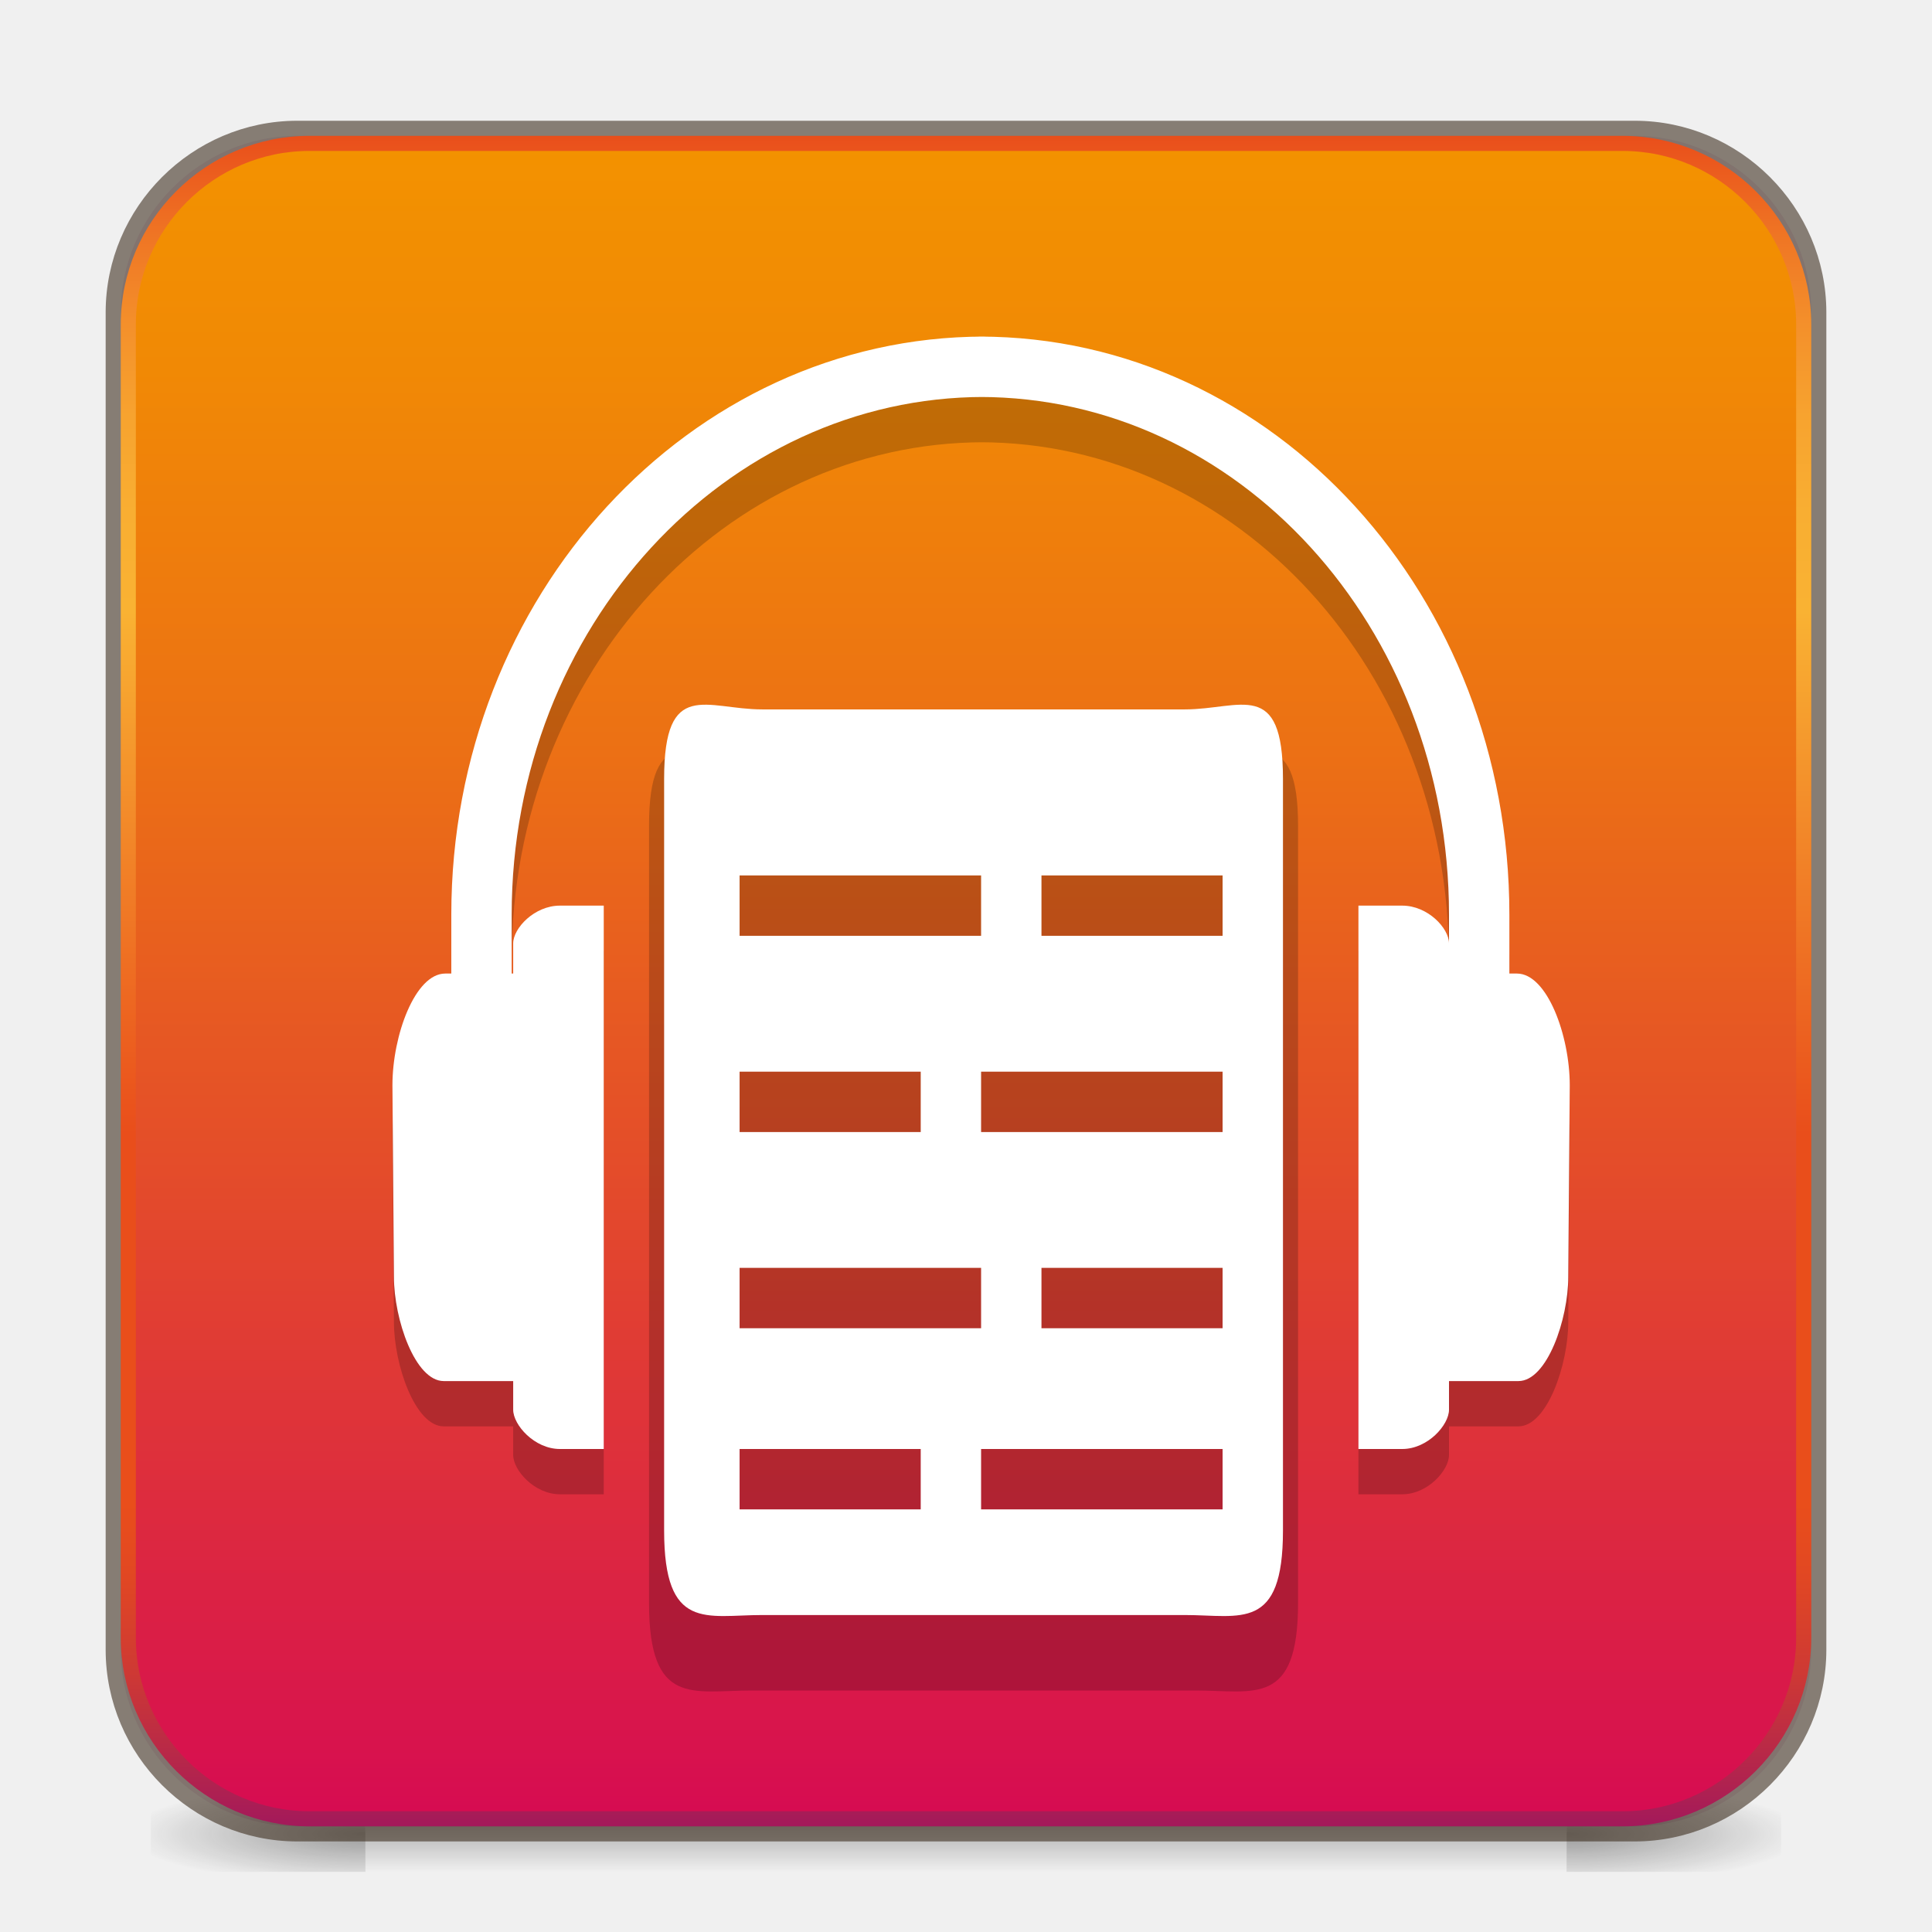
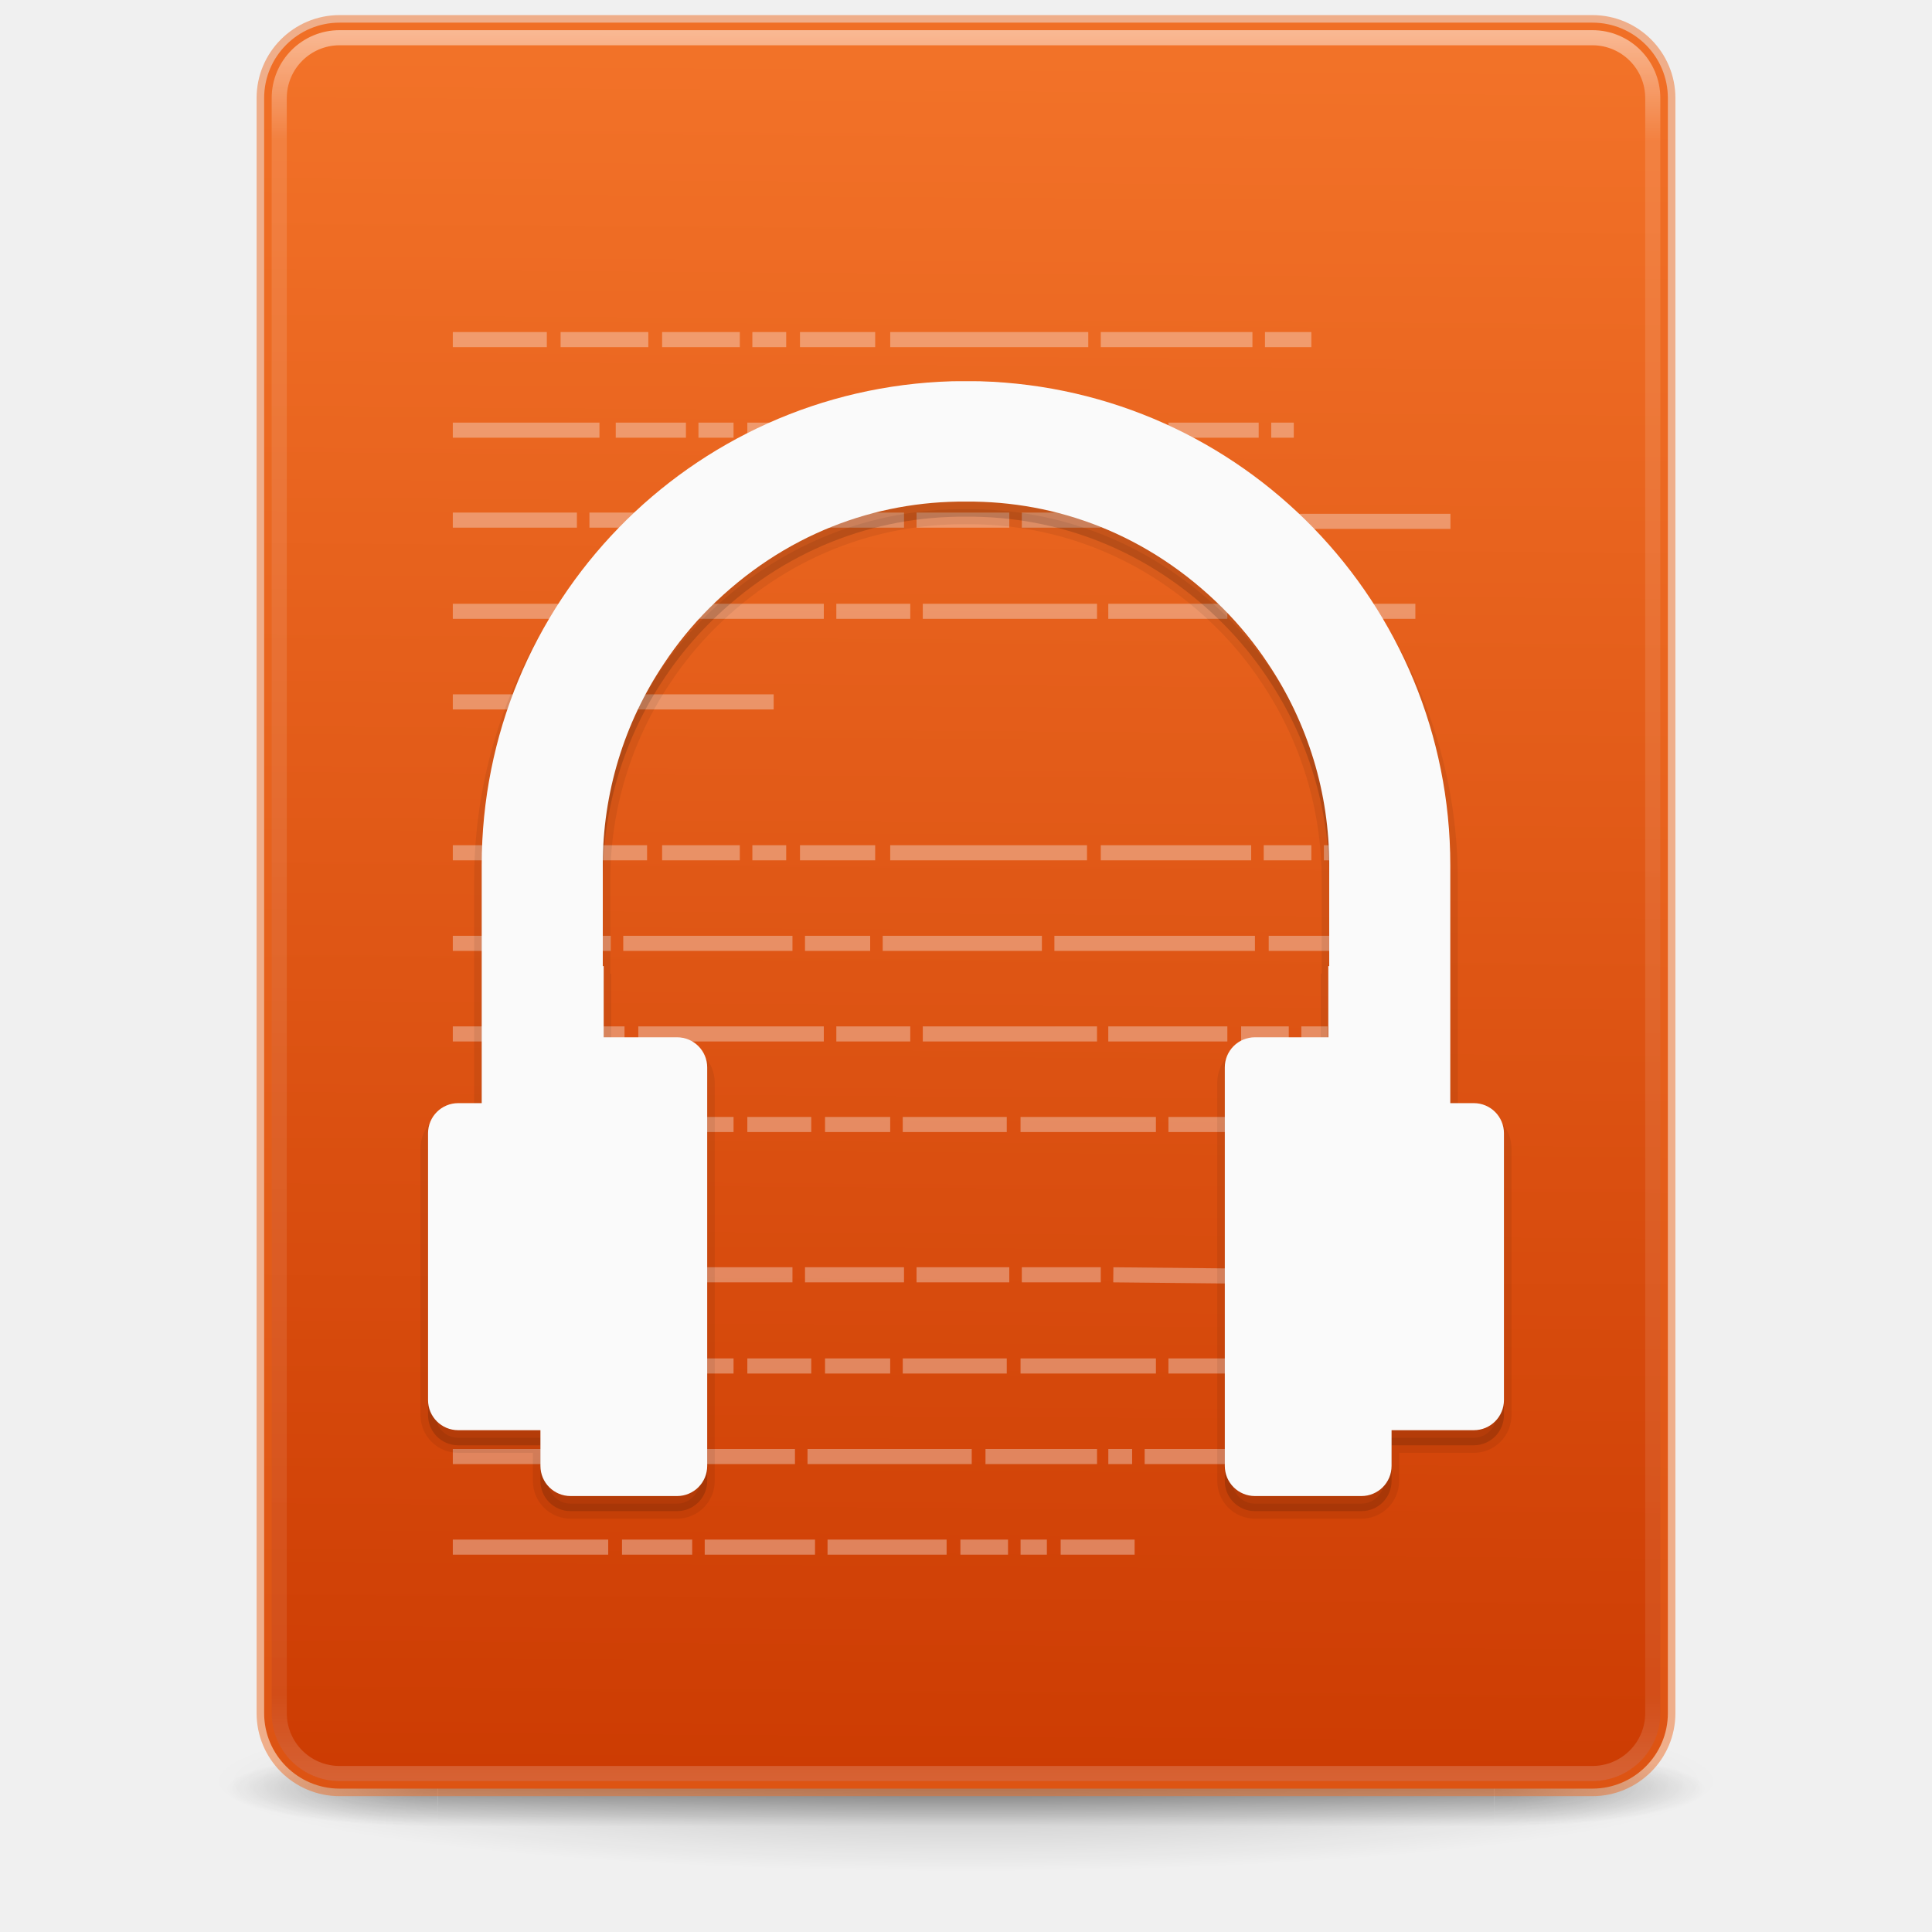
- <svg xmlns="http://www.w3.org/2000/svg" version="1.1" id="Layer_2" x="0px" y="0px" width="128px" height="128px" viewBox="0 0 128 128" enable-background="new 0 0 128 128" xml:space="preserve">
-   <g id="Drop_Shadow" transform="matrix(1.052632,0,0,1.285713,-1.263158,-13.42854)" opacity="0.4">
-     <radialGradient id="rect2801_1_" cx="-483.074" cy="453.211" r="2.499" gradientTransform="matrix(5.9947 0 0 1.0551 2995.665 -373.2321)" gradientUnits="userSpaceOnUse">
-       <stop offset="0" style="stop-color:#181818" />
-       <stop offset="1" style="stop-color:#181818;stop-opacity:0" />
-     </radialGradient>
-     <rect id="rect2801" x="99.8" y="103" fill="url(#rect2801_1_)" width="13.5" height="3.9" />
-     <radialGradient id="rect2_1_" cx="-870.38" cy="-351.344" r="2.499" gradientTransform="matrix(-5.9947 0 0 -1.0551 -5193.468 -265.7603)" gradientUnits="userSpaceOnUse">
-       <stop offset="0" style="stop-color:#181818" />
-       <stop offset="1" style="stop-color:#181818;stop-opacity:0" />
-     </radialGradient>
-     <rect id="rect2" x="10.7" y="103" fill="url(#rect2_1_)" width="13.5" height="3.9" />
-     <linearGradient id="rect1_1_" gradientUnits="userSpaceOnUse" x1="-271.532" y1="616.247" x2="-271.532" y2="609.218" gradientTransform="matrix(2.9917 0 0 0.9184 874.3348 -459.0532)">
-       <stop offset="0" style="stop-color:#181818;stop-opacity:0" />
-       <stop offset="0.5" style="stop-color:#181818" />
-       <stop offset="1" style="stop-color:#181818;stop-opacity:0" />
+ <svg xmlns="http://www.w3.org/2000/svg" xmlns:xlink="http://www.w3.org/1999/xlink" width="128" height="128" id="svg2" version="1.1">
+   <defs id="defs4">
+     <linearGradient id="linearGradient899">
+       <stop offset="0" style="stop-color:#f282f1;stop-opacity:1" id="stop1192" />
+       <stop offset="1" style="stop-color:#a56de2;stop-opacity:1" id="stop1194" />
    </linearGradient>
-     <rect id="rect1" x="24.2" y="103" fill="url(#rect1_1_)" width="75.6" height="3.9" />
+     <linearGradient id="linearGradient6420">
+       <stop style="stop-color:#000000;stop-opacity:1;" offset="0" id="stop6422" />
+       <stop style="stop-color:#000000;stop-opacity:0;" offset="1" id="stop6424" />
+     </linearGradient>
+     <linearGradient id="linearGradient3688-166-749-654">
+       <stop id="stop3088" style="stop-color:#181818;stop-opacity:1" offset="0" />
+       <stop id="stop3090" style="stop-color:#181818;stop-opacity:0" offset="1" />
+     </linearGradient>
+     <linearGradient id="linearGradient3702-501-757-795">
+       <stop id="stop3100" style="stop-color:#181818;stop-opacity:0" offset="0" />
+       <stop id="stop3102" style="stop-color:#181818;stop-opacity:1" offset="0.5" />
+       <stop id="stop3104" style="stop-color:#181818;stop-opacity:0" offset="1" />
+     </linearGradient>
+     <radialGradient r="2.5" fy="43.5" fx="4.993" cy="43.5" cx="4.993" gradientTransform="matrix(1.974098,0,0,1.4,26.45127,-17.40253)" gradientUnits="userSpaceOnUse" id="radialGradient3946" xlink:href="#linearGradient3688-166-749-654" />
+     <radialGradient r="2.5" fy="43.5" fx="4.993" cy="43.5" cx="4.993" gradientTransform="matrix(1.974098,0,0,1.4,-21.54873,-104.3975)" gradientUnits="userSpaceOnUse" id="radialGradient3948" xlink:href="#linearGradient3688-166-749-654" />
+     <linearGradient gradientTransform="matrix(0.8796297,0,0,1,2.888892,-0.00253193)" y2="39.999" x2="25.058" y1="47.028" x1="25.058" gradientUnits="userSpaceOnUse" id="linearGradient3950" xlink:href="#linearGradient3702-501-757-795" />
+     <radialGradient r="35.338" fy="93.468" fx="-4.029" cy="93.468" cx="-4.029" gradientTransform="matrix(1.414902,0,0,0.1697883,69.70032,102.1314)" gradientUnits="userSpaceOnUse" id="radialGradient3976" xlink:href="#linearGradient6420" />
+     <linearGradient y2="48.535" x2="24" y1="6.04" x1="24" gradientTransform="matrix(2.72973,0,0,2.72973,-14.51351,-14.51349)" gradientUnits="userSpaceOnUse" id="linearGradient3965" xlink:href="#linearGradient3924" />
+     <linearGradient id="linearGradient3924">
+       <stop offset="0" style="stop-color:#ffffff;stop-opacity:1" id="stop3926" />
+       <stop offset="0.063" style="stop-color:#ffffff;stop-opacity:0.235" id="stop3928" />
+       <stop offset="0.951" style="stop-color:#ffffff;stop-opacity:0.157" id="stop3930" />
+       <stop offset="1" style="stop-color:#ffffff;stop-opacity:0.392" id="stop3932" />
+     </linearGradient>
+     <linearGradient y2="124.112" x2="200.664" y1="6.027" x1="201.477" gradientTransform="translate(-137.4774,-4.527002)" gradientUnits="userSpaceOnUse" id="linearGradient910" xlink:href="#linearGradient899-4" />
+     <linearGradient id="linearGradient899-4">
+       <stop id="stop895" style="stop-color:#f37329;stop-opacity:1" offset="0" />
+       <stop id="stop897" style="stop-color:#cc3b02;stop-opacity:1" offset="1" />
+     </linearGradient>
+     <linearGradient gradientUnits="userSpaceOnUse" y2="119" x2="32" y1="1" x1="32" id="linearGradient904" xlink:href="#linearGradient902" gradientTransform="translate(-7)" />
+     <linearGradient id="linearGradient902">
+       <stop id="stop898" offset="0" style="stop-color:#770087;stop-opacity:1;" />
+       <stop id="stop900" offset="1" style="stop-color:#452981;stop-opacity:1" />
+     </linearGradient>
+     <linearGradient gradientTransform="matrix(1.832495,0,0,1.843915,-232.1758,-3.442198)" gradientUnits="userSpaceOnUse" xlink:href="#linearGradient5803" id="linearGradient5228-5" y2="55.015" x2="167.983" y1="10.002" x1="167.983" />
+     <linearGradient id="linearGradient5803">
+       <stop offset="0" style="stop-color:#ffffff;stop-opacity:1" id="stop5805" />
+       <stop offset="1" style="stop-color:#fafafa;stop-opacity:1" id="stop5807" />
+     </linearGradient>
+   </defs>
+   <flowRoot style="font-style:normal;font-weight:normal;font-size:40px;line-height:1.25;font-family:sans-serif;letter-spacing:0px;word-spacing:0px;fill:#000000;fill-opacity:1;stroke:none" id="flowRoot81" xml:space="preserve">
+     <flowRegion id="flowRegion83">
+       <rect y="-10.609" x="-189.295" height="581.072" width="281.614" id="rect85" />
+     </flowRegion>
+     <flowPara id="flowPara87" />
+   </flowRoot>
+   <g id="Layer_3" transform="translate(152.731,-15.35373)" />
+   <g id="layer1" />
+   <g id="layer2">
+     <path d="m 114,118.001 a 50,6 0 0 1 -100,0 50,6 0 1 1 100,0 z" id="path3041" style="color:#000000;display:inline;overflow:visible;visibility:visible;opacity:0.2;fill:url(#radialGradient3976);fill-opacity:1;fill-rule:nonzero;stroke:none;stroke-width:1;marker:none;enable-background:accumulate" />
+     <g transform="matrix(2.699999,0,0,0.5555561,-0.800009,94.89055)" id="g2036" style="display:inline">
+       <g transform="matrix(1.052632,0,0,1.285713,-1.263158,-13.42854)" id="g3712" style="opacity:0.4">
+         <rect width="4.926" height="7" x="36.315" y="39.997" id="rect2801-3" style="fill:url(#radialGradient3946);fill-opacity:1;stroke:none;stroke-width:1" />
+         <rect width="4.926" height="7" x="-11.685" y="-46.997" transform="scale(-1)" id="rect3696-6" style="fill:url(#radialGradient3948);fill-opacity:1;stroke:none;stroke-width:1" />
+         <rect width="24.63" height="7" x="11.685" y="39.997" id="rect3700-7" style="fill:url(#linearGradient3950);fill-opacity:1;stroke:none;stroke-width:1" />
+       </g>
+     </g>
+     <rect width="93" height="117" rx="5" ry="5" x="17.5" y="1.5" id="rect4897" style="opacity:1;vector-effect:none;fill:url(#linearGradient910);fill-opacity:1;stroke:none;stroke-width:1;stroke-linecap:butt;stroke-linejoin:miter;stroke-miterlimit:4;stroke-dasharray:none;stroke-dashoffset:0;stroke-opacity:1" />
+     <rect style="opacity:0.5;vector-effect:none;fill:none;fill-opacity:1;stroke:#ee6c24;stroke-width:1;stroke-linecap:butt;stroke-linejoin:miter;stroke-miterlimit:4;stroke-dasharray:none;stroke-dashoffset:0;stroke-opacity:1" id="rect3993" y="1.5" x="17.5" ry="5" rx="5" height="117" width="93" />
+     <rect style="opacity:0.5;vector-effect:none;fill:none;fill-opacity:1;stroke:url(#linearGradient3965);stroke-width:1;stroke-linecap:round;stroke-linejoin:round;stroke-miterlimit:4;stroke-dasharray:none;stroke-dashoffset:0;stroke-opacity:1" id="rect6741-5-0-2-3" y="2.5" x="18.5" ry="4" rx="4" height="115" width="91" />
  </g>
-   <path id="Icon_Border" opacity="0.6" fill="#381F18" stroke="#3F3022" stroke-miterlimit="10" enable-background="new    " d="  M120.5,109.3c0,6.7-5.5,12.2-12.2,12.2H19.7c-6.7,0-12.2-5.5-12.2-12.2V20.7C7.5,14,13,8.5,19.7,8.5h88.6c6.7,0,12.2,5.5,12.2,12.2  V109.3z" />
-   <linearGradient id="Background_1_" gradientUnits="userSpaceOnUse" x1="305.999" y1="-211.486" x2="305.999" y2="-322.487" gradientTransform="matrix(1 0 0 -1 -242 -202)">
-     <stop offset="0" style="stop-color:#F39200" />
-     <stop offset="0.135" style="stop-color:#F18905" />
-     <stop offset="0.356" style="stop-color:#EC7114" />
-     <stop offset="0.634" style="stop-color:#E3492C" />
-     <stop offset="0.956" style="stop-color:#D8134D" />
-     <stop offset="1" style="stop-color:#D60B52" />
-   </linearGradient>
-   <linearGradient id="Background_2_" gradientUnits="userSpaceOnUse" x1="305.999" y1="-210.986" x2="305.999" y2="-322.987" gradientTransform="matrix(1 0 0 -1 -242 -202)">
-     <stop offset="0" style="stop-color:#E94E1B" />
-     <stop offset="7.124600e-03" style="stop-color:#EA531C" />
-     <stop offset="5.917545e-02" style="stop-color:#EF7524" />
-     <stop offset="0.112" style="stop-color:#F4902B" />
-     <stop offset="0.166" style="stop-color:#F7A32F" />
-     <stop offset="0.222" style="stop-color:#F8AE32" />
-     <stop offset="0.281" style="stop-color:#F9B233" />
-     <stop offset="0.59" style="stop-color:#E94E1B" />
-     <stop offset="0.809" style="stop-color:#E94E1B" />
-     <stop offset="0.849" style="stop-color:#E24822" />
-     <stop offset="0.909" style="stop-color:#CE3934" />
-     <stop offset="0.981" style="stop-color:#AD2052" />
-     <stop offset="1" style="stop-color:#A3195B" />
-   </linearGradient>
-   <path id="Background" fill="url(#Background_1_)" stroke="url(#Background_2_)" stroke-miterlimit="10" d="M119.5,108.5  c0,6.6-5.4,12-12,12h-87c-6.6,0-12-5.4-12-12v-87c0-6.6,5.4-12,12-12h87c6.6,0,12,5.4,12,12V108.5z" />
-   <path id="Shadow_Book" opacity="0.2" enable-background="new    " d="M86,106.2c0,6.9-2.9,5.8-6.8,5.8H49.8c-3.9,0-6.8,1.1-6.8-5.8  V54.7c0-6.9,2.9-4.7,6.8-4.7h29.4c3.9,0,6.8-2.1,6.8,4.7V106.2z" />
-   <g id="Shadow_Headphones" opacity="0.2">
-     <path id="rect5540_4_" fill="none" stroke="#000000" stroke-width="4" stroke-linecap="round" stroke-linejoin="round" d="   M31.9,69.6v-6c0-20.1,15-36.3,33.3-36.3h-0.3C83.2,27.3,98,43.5,98,63.6v6" />
-     <path id="rect5413-5_4_" d="M29.5,67.5H35v27h-5.6c-1.9,0-3.3-4.1-3.3-6.9L26,74.9C26,71.6,27.5,67.5,29.5,67.5z" />
-     <path id="rect5413_4_" d="M37.1,63H40v36h-2.9c-1.7,0-3.1-1.6-3.1-2.6V65.5C34,64.5,35.4,63,37.1,63z" />
-     <path id="rect5413-5-2_4_" d="M100.5,67.5H95v27h5.6c1.9,0,3.3-4.1,3.3-6.9l0.1-12.7C104,71.6,102.5,67.5,100.5,67.5z" />
-     <path id="rect5413-3_4_" d="M92.9,63H90v36h2.9c1.7,0,3.1-1.6,3.1-2.6V65.5C96,64.5,94.6,63,92.9,63z" />
+   <g id="layer3">
+     <path d="m 30,22.5 h 6.228 z m 7.141,0 h 5.812 z m 6.726,0 h 5.148 z m 5.979,0 h 2.242 z m 3.155,0 h 4.982 z m 5.979,0 h 13.12 z m 13.95,0 h 10.047 z m 10.878,0 h 3.072 z M 30,28.5 h 9.715 z m 10.795,0 h 4.65 z m 5.48,0 h 2.325 z m 3.238,0 h 4.235 z m 5.148,0 h 4.318 z m 5.148,0 h 6.892 z m 7.805,0 h 8.968 z m 9.798,0 h 5.979 z m 6.809,0 h 1.495 z M 30,34.459 h 8.221 z m 9.051,0 h 13.452 z m 14.282,0 h 6.56 z m 7.39,0 h 6.145 z m 6.975,0 h 5.231 z m 6.062,0 8.221,0.083 z m 8.968,0.083 H 96.096 Z M 30,40.5 h 11.376 z m 12.289,0 H 54.579 Z m 13.12,0 h 4.899 z m 5.729,0 h 11.542 z m 12.289,0 h 7.888 z m 8.802,0 h 3.155 z m 3.986,0 h 1.744 z m 2.657,0 h 4.899 z M 30,46.5 h 4.235 z m 5.563,0 H 51.257 Z M 30,56.5 h 6.228 z m 7.141,0 h 5.729 z m 6.726,0 h 5.148 z m 5.979,0 h 2.242 z m 3.155,0 h 4.982 z m 5.979,0 h 13.037 z m 13.95,0 h 9.964 z m 10.795,0 h 3.155 z m 3.986,0 h 7.473 z M 30,62.5 h 10.462 z m 11.293,0 h 11.21 z m 12.04,0 h 4.318 z m 5.148,0 h 10.546 z m 11.376,0 h 13.286 z m 14.199,0 h 4.899 z M 30,68.5 h 11.376 z m 12.289,0 H 54.579 Z m 13.12,0 h 4.899 z m 5.729,0 h 11.542 z m 12.289,0 h 7.888 z m 8.802,0 h 3.155 z m 3.986,0 h 1.744 z m 2.657,0 h 4.899 z M 30,74.5 h 9.715 z m 10.795,0 h 4.65 z m 5.48,0 h 2.325 z m 3.238,0 h 4.235 z m 5.148,0 h 4.318 z m 5.148,0 h 6.892 z m 7.805,0 h 8.968 z m 9.798,0 h 5.979 z m 6.809,0 h 1.495 z M 30,84.459 h 8.221 z m 9.051,0 h 13.452 z m 14.282,0 h 6.56 z m 7.39,0 h 6.145 z m 6.975,0 h 5.231 z m 6.062,0 8.221,0.083 z m 8.968,0.083 H 96.096 Z M 30,90.5 h 9.715 z m 10.795,0 h 4.65 z m 5.48,0 h 2.325 z m 3.238,0 h 4.235 z m 5.148,0 h 4.318 z m 5.148,0 h 6.892 z m 7.805,0 h 8.968 z m 9.798,0 h 5.979 z m 6.809,0 h 1.495 z M 30,96.5 h 10.296 z m 11.21,0 h 3.238 z m 4.069,0 h 7.39 z m 8.221,0 h 10.878 z m 11.791,0 h 7.39 z m 8.137,0 h 1.578 z m 2.408,0 h 9.383 z m 10.379,0 h 4.899 z M 30,102.5 h 10.296 z m 11.21,0 h 4.65 z m 5.48,0 H 53.997 Z m 8.137,0 h 7.888 z m 8.802,0 h 3.155 z m 3.986,0 h 1.744 z m 2.657,0 h 4.899 z" id="path3475" style="fill:none;stroke:#fafafa;stroke-width:1px;stroke-linecap:butt;stroke-linejoin:miter;stroke-opacity:0.497;opacity:0.7" />
+     <g id="g879">
+       <path style="fill:#000000;stroke-width:8;fill-opacity:1;opacity:0.15" d="m 64,26.256 c -0.316,0 -0.63,-0.005 -0.947,0.004 -17.341,0.512 -31.134,14.714 -31.139,32.062 v 6.684 9.08 h -1.555 c -1.108,0 -2,0.892 -2,2 v 17.668 c 0,1.108 0.892,2 2,2 h 1.555 0.988 2.902 V 98.117 c 0,1.108 0.892,2 2,2 h 7.049 c 1.108,0 2,-0.892 2,-2 V 71.722 c 0,-1.108 -0.892,-2 -2,-2 H 39.996 V 67.68 65.006 h -0.061 V 58.322 C 39.928,53.56 41.344,48.903 44,44.951 44.87,43.638 45.868,42.417 46.98,41.303 51.934,36.357 58.032,34.186 64,34.232 c 5.968,-0.046 12.066,2.125 17.02,7.07 1.113,1.114 2.11,2.336 2.98,3.648 2.656,3.952 4.072,8.609 4.064,13.371 v 6.684 h -0.061 v 2.674 2.043 h -4.857 c -1.108,0 -2,0.892 -2,2 V 98.117 c 0,1.108 0.892,2 2,2 h 7.049 c 1.108,0 2,-0.892 2,-2 v -2.363 h 2.902 0.988 1.555 c 1.108,0 2,-0.892 2,-2 V 76.086 c 0,-1.108 -0.892,-2 -2,-2 h -1.555 v -9.08 -6.684 c -0.005,-17.348 -13.798,-31.551 -31.139,-32.062 -0.318,-0.009 -0.632,-0.004 -0.947,-0.004 z" id="path909" />
+       <path id="path911" d="m 64,26.256 c -0.316,0 -0.63,-0.005 -0.947,0.004 -17.341,0.512 -31.134,14.714 -31.139,32.062 v 6.684 9.08 h -1.555 c -1.108,0 -2,0.892 -2,2 v 17.668 c 0,1.108 0.892,2 2,2 h 1.555 0.988 2.902 V 98.117 c 0,1.108 0.892,2 2,2 h 7.049 c 1.108,0 2,-0.892 2,-2 V 71.722 c 0,-1.108 -0.892,-2 -2,-2 H 39.996 V 67.68 65.006 h -0.061 V 58.322 C 39.928,53.56 41.344,48.903 44,44.951 44.87,43.638 45.868,42.417 46.98,41.303 51.934,36.357 58.032,34.186 64,34.232 c 5.968,-0.046 12.066,2.125 17.02,7.07 1.113,1.114 2.11,2.336 2.98,3.648 2.656,3.952 4.072,8.609 4.064,13.371 v 6.684 h -0.061 v 2.674 2.043 h -4.857 c -1.108,0 -2,0.892 -2,2 V 98.117 c 0,1.108 0.892,2 2,2 h 7.049 c 1.108,0 2,-0.892 2,-2 v -2.363 h 2.902 0.988 1.555 c 1.108,0 2,-0.892 2,-2 V 76.086 c 0,-1.108 -0.892,-2 -2,-2 h -1.555 v -9.08 -6.684 c -0.005,-17.348 -13.798,-31.551 -31.139,-32.062 -0.318,-0.009 -0.632,-0.004 -0.947,-0.004 z" style="fill:none;stroke-width:1;fill-opacity:1;opacity:0.07;stroke:#000000;stroke-opacity:1;stroke-miterlimit:4;stroke-dasharray:none" />
+       <path id="path1462" d="M 64 25.256 C 63.684 25.256 63.37 25.25 63.053 25.26 C 45.712 25.772 31.919 39.974 31.914 57.322 L 31.914 64.006 L 31.914 73.086 L 30.359 73.086 C 29.251 73.086 28.359 73.978 28.359 75.086 L 28.359 92.754 C 28.359 93.862 29.251 94.754 30.359 94.754 L 31.914 94.754 L 32.902 94.754 L 35.805 94.754 L 35.805 97.117 C 35.805 98.225 36.697 99.117 37.805 99.117 L 44.854 99.117 C 45.962 99.117 46.854 98.225 46.854 97.117 L 46.854 70.723 C 46.854 69.615 45.962 68.723 44.854 68.723 L 39.996 68.723 L 39.996 66.68 L 39.996 64.006 L 39.936 64.006 L 39.936 57.322 C 39.928 52.56 41.344 47.904 44 43.951 C 44.87 42.638 45.868 41.417 46.98 40.303 C 51.934 35.357 58.032 33.187 64 33.232 C 69.968 33.187 76.066 35.357 81.02 40.303 C 82.132 41.417 83.13 42.638 84 43.951 C 86.656 47.904 88.072 52.56 88.064 57.322 L 88.064 64.006 L 88.004 64.006 L 88.004 66.68 L 88.004 68.723 L 83.146 68.723 C 82.038 68.723 81.146 69.615 81.146 70.723 L 81.146 97.117 C 81.146 98.225 82.038 99.117 83.146 99.117 L 90.195 99.117 C 91.303 99.117 92.195 98.225 92.195 97.117 L 92.195 94.754 L 95.098 94.754 L 96.086 94.754 L 97.641 94.754 C 98.749 94.754 99.641 93.862 99.641 92.754 L 99.641 75.086 C 99.641 73.978 98.749 73.086 97.641 73.086 L 96.086 73.086 L 96.086 64.006 L 96.086 57.322 C 96.081 39.974 82.288 25.772 64.947 25.26 C 64.63 25.25 64.316 25.256 64 25.256 z " style="fill:#fafafa;stroke-width:8" />
+     </g>
  </g>
-   <g id="Headphones">
-     <path id="rect5540_3_" fill="none" stroke="#FFFFFF" stroke-width="4" stroke-linecap="round" stroke-linejoin="round" d="   M31.9,66.6v-6c0-20.1,15-36.3,33.3-36.3h-0.3C83.2,24.3,98,40.5,98,60.6v6" />
-     <path id="rect5413-5_3_" fill="#FFFFFF" d="M29.5,64.5H35v27h-5.6c-1.9,0-3.3-4.1-3.3-6.9L26,71.9C26,68.6,27.5,64.5,29.5,64.5z" />
-     <path id="rect5413_3_" fill="#FFFFFF" d="M37.1,60H40v36h-2.9c-1.7,0-3.1-1.6-3.1-2.6V62.5C34,61.5,35.4,60,37.1,60z" />
-     <path id="rect5413-5-2_3_" fill="#FFFFFF" d="M100.5,64.5H95v27h5.6c1.9,0,3.3-4.1,3.3-6.9l0.1-12.7   C104,68.6,102.5,64.5,100.5,64.5z" />
-     <path id="rect5413-3_3_" fill="#FFFFFF" d="M92.9,60H90v36h2.9c1.7,0,3.1-1.6,3.1-2.6V62.5C96,61.5,94.6,60,92.9,60z" />
-     <path id="path5647_1_" display="none" fill-opacity="0.388" d="M27,81l1.8,3.3l1.6,2.4c1.8,1.4,2,1.1,2.9,1.6V90v0.4h-4.1H29   C26.7,87.7,27,82.4,27,81z" />
-     <path id="path5647-9_1_" display="none" fill-opacity="0.39" d="M103,82l-1.7,2.9l-1.5,2.2c-1.7,1.2-1.9,1-2.8,1.5V90v0.3h3.9h0.2   C103.4,88.2,103,83.3,103,82L103,82z" />
-     <path id="path5647-1_1_" display="none" fill-opacity="0.3" d="M35,85.2l1,3.5l0.9,2.6c1,1.4,1.1,1.2,1.7,1.7v1.7v0.4L36.4,95   l-0.6-0.5L35.4,94c-0.1-0.3-0.4-0.6-0.4-1.3C35,90.3,35,86.3,35,85.2z" />
-     <path id="path5647-1-2_1_" display="none" fill="#1D1D1B" fill-opacity="0.3" d="M95,83l-1.1,4.2l-1,3.1c-1.1,1.8-1.3,1.5-1.9,2.1   v2.1V95l2.5-0.1l0.6-0.6l0.4-0.6c0.1-0.4,0.4-0.8,0.4-1.6C95,89.3,95,84.4,95,83L95,83z" />
-   </g>
-   <path fill="#FFFFFF" d="M78.5,47h-28c-3.7,0-6.5-2.1-6.5,4.6v49.8c0,6.7,2.8,5.6,6.5,5.6h28c3.7,0,6.5,1.1,6.5-5.6V51.6  C85,44.9,82.2,47,78.5,47z M49,58h16v4H49V58z M49,71h12v4H49V71z M49,84h16v4H49V84z M61,100H49v-4h12V100z M81,100H65v-4h16V100z   M81,88H69v-4h12V88z M81,75H65v-4h16V75z M81,62H69v-4h12V62z" />
</svg>
